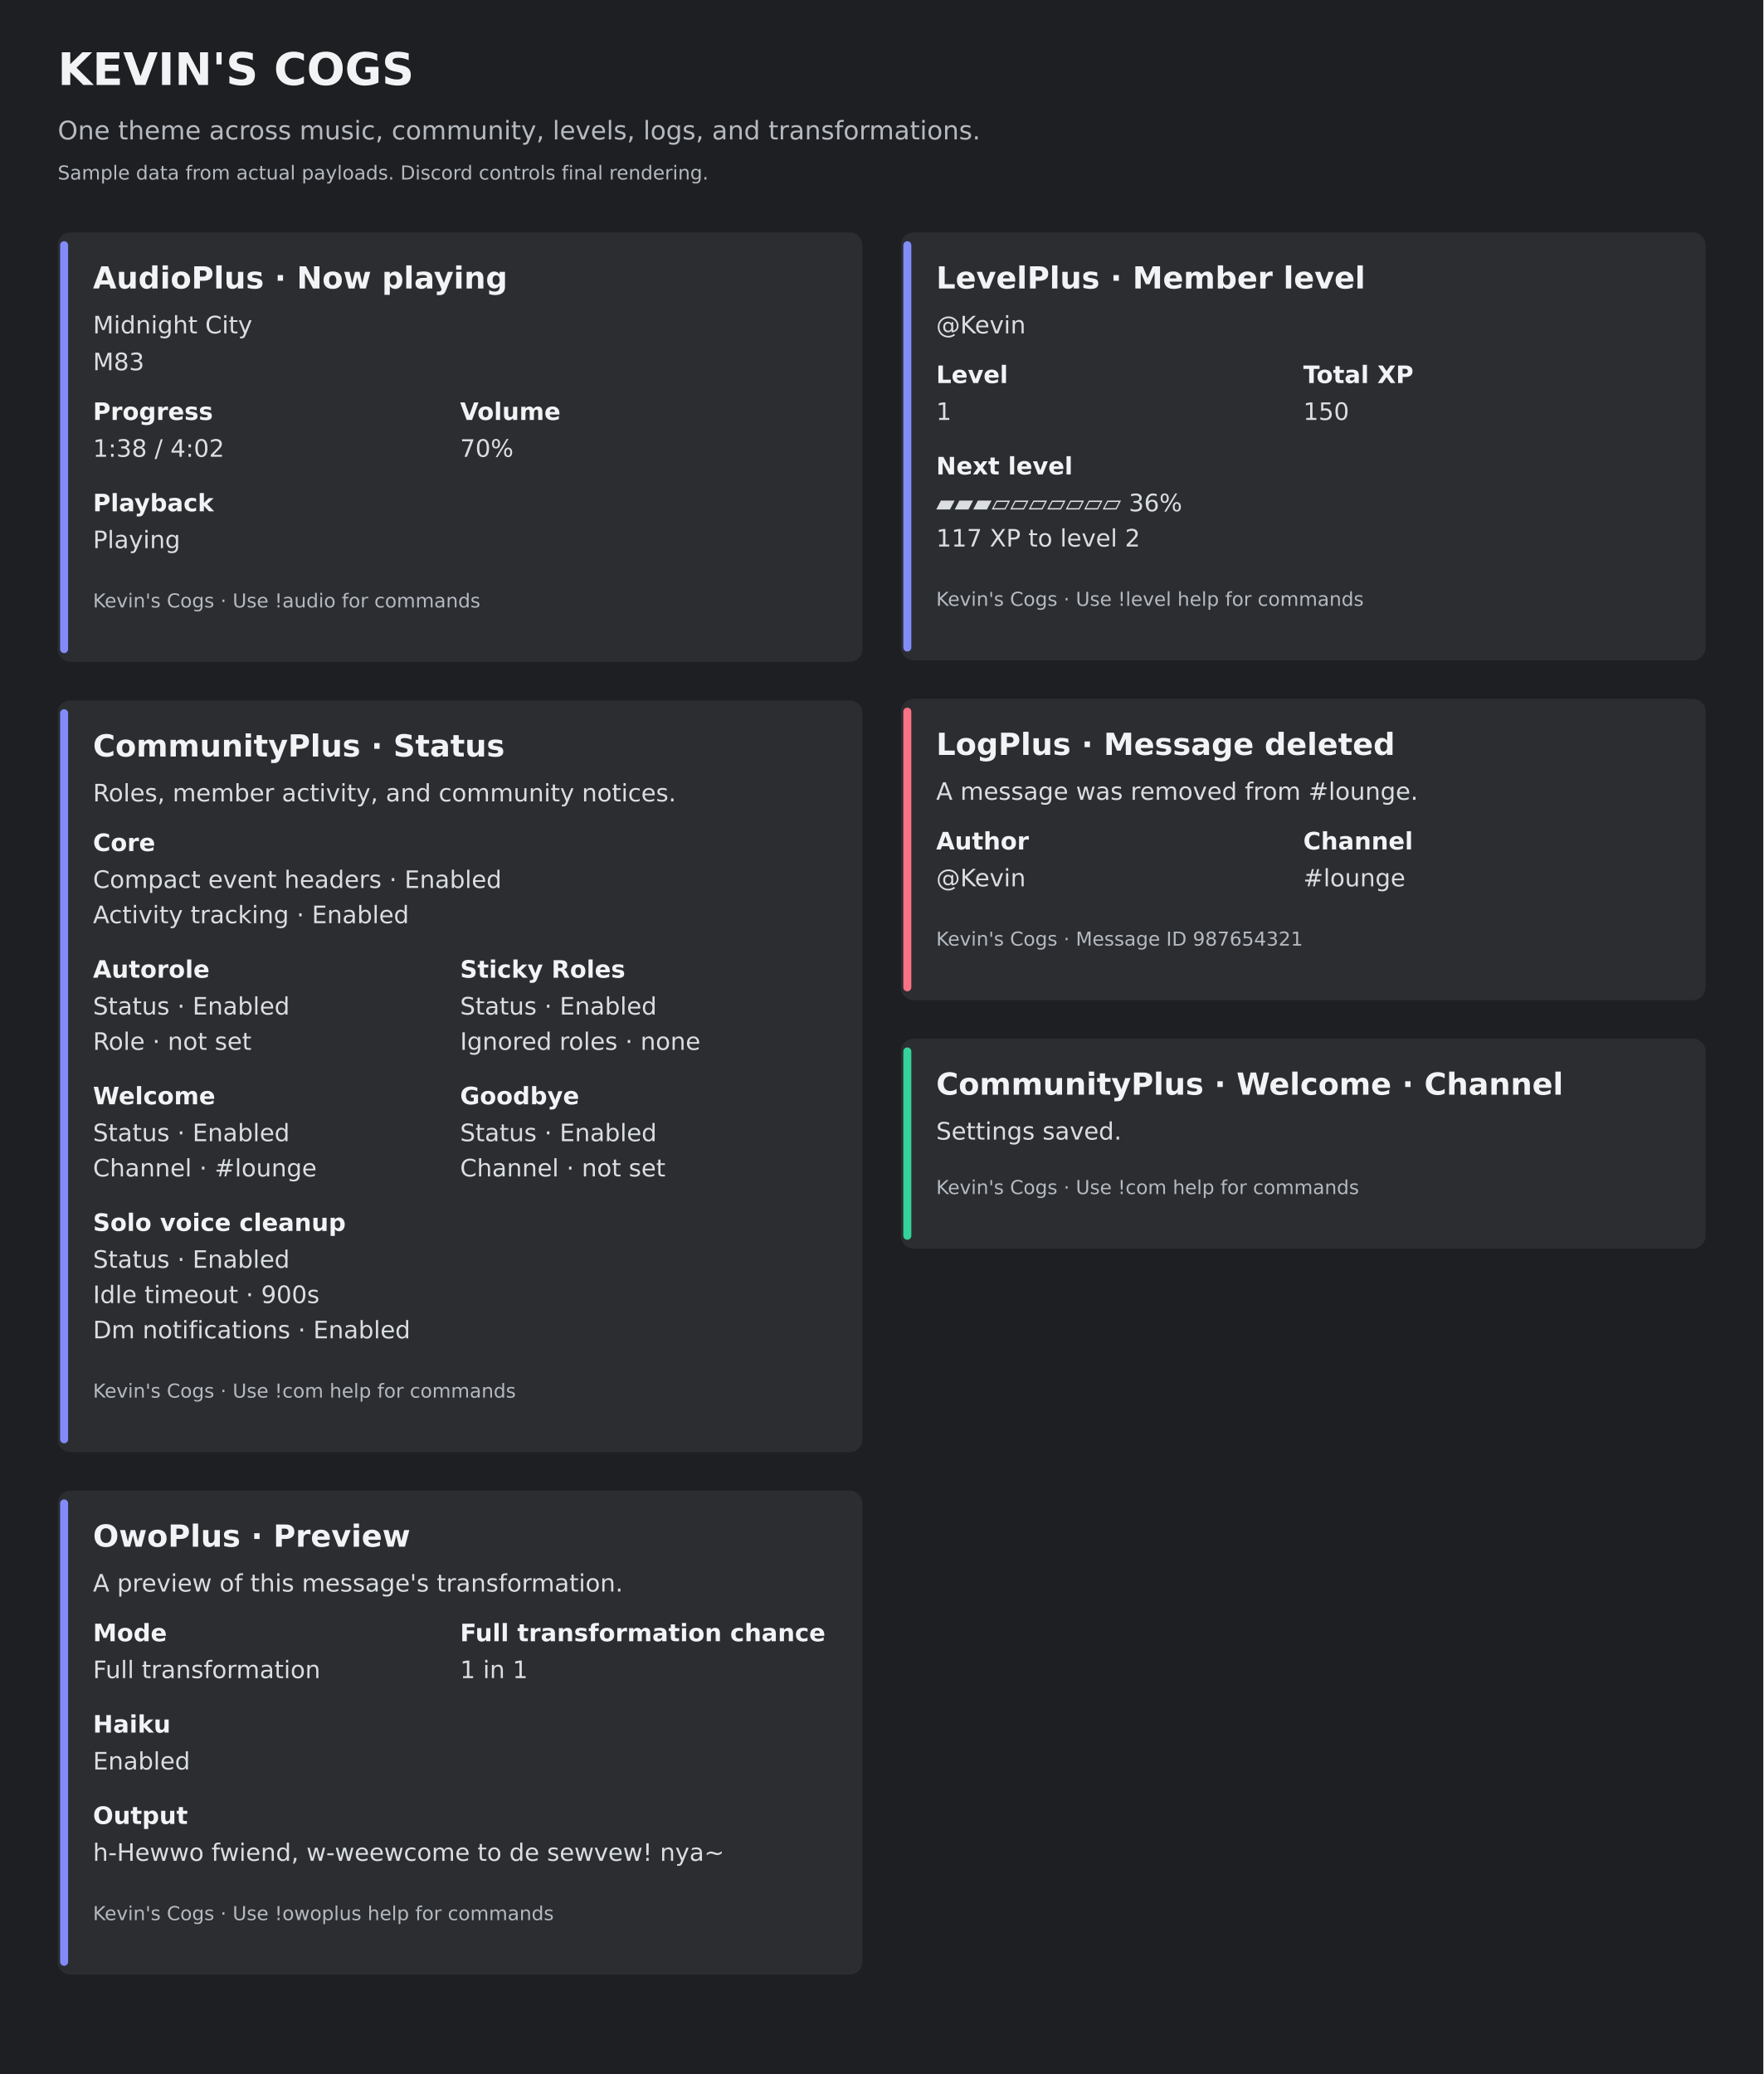
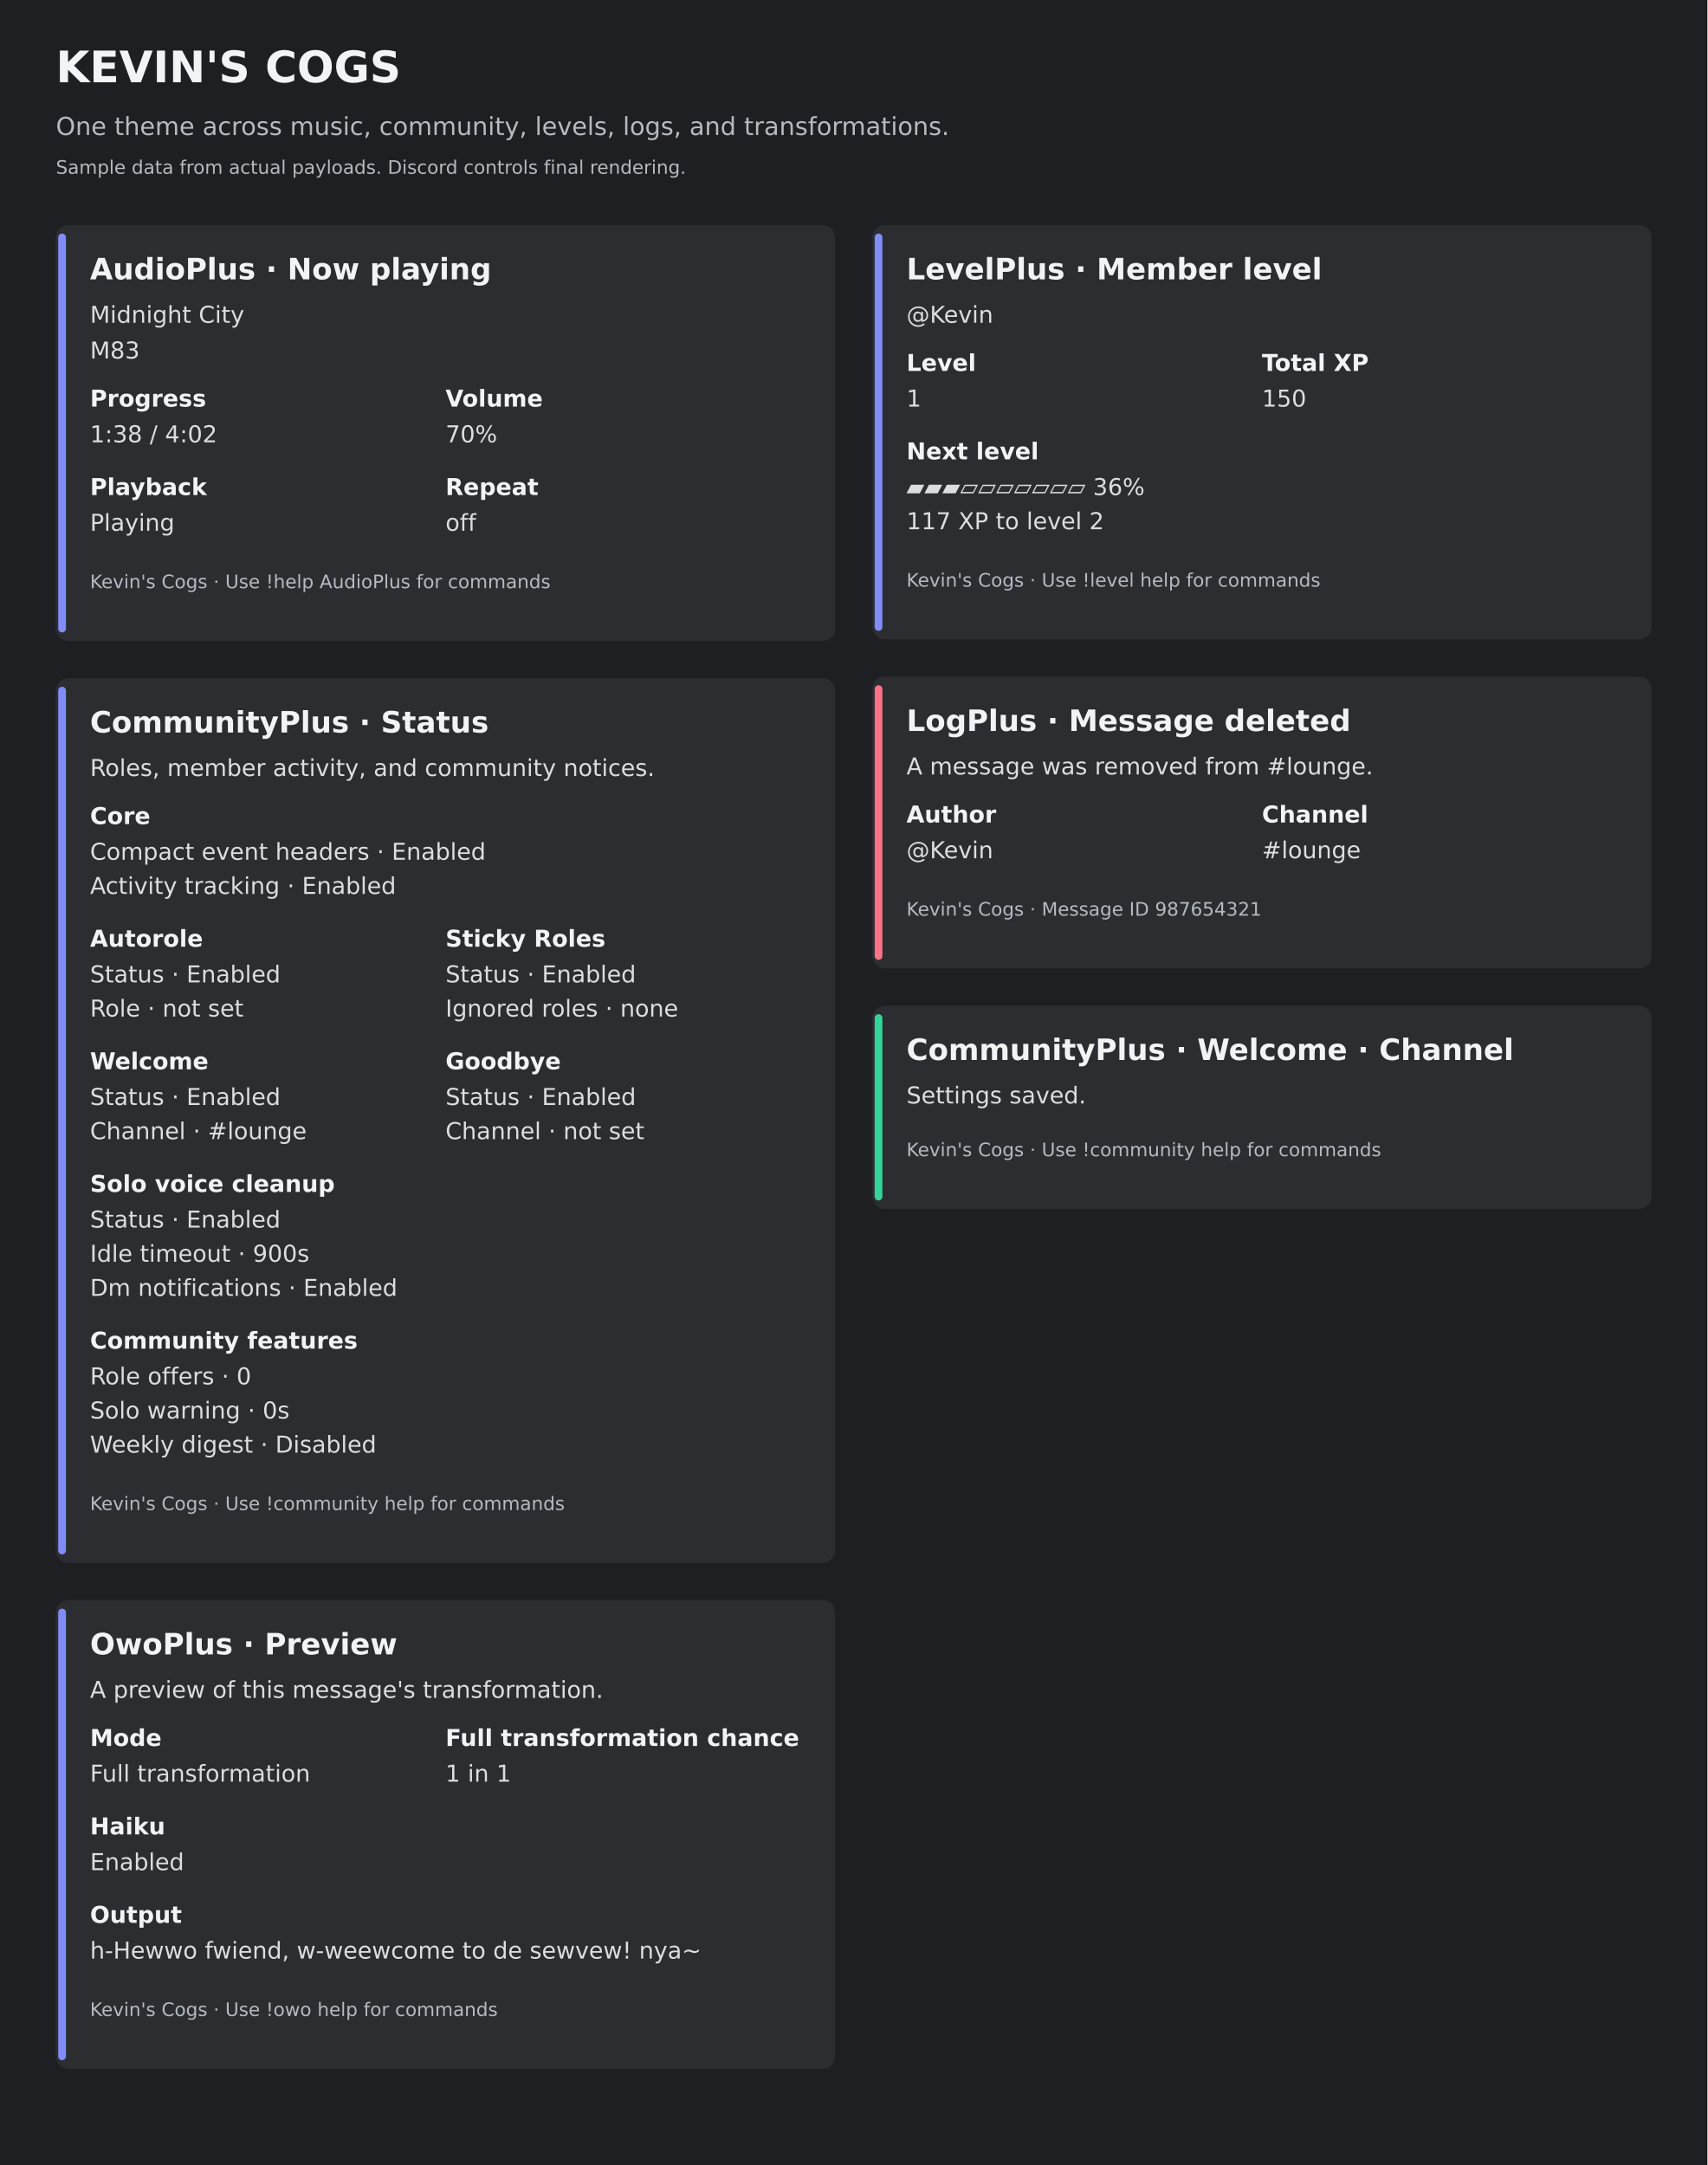
- <svg xmlns="http://www.w3.org/2000/svg" width="1100" height="1294" viewBox="0 0 1100 1294">
-   <rect width="1100" height="1294" fill="#1E1F22" />
+ <svg xmlns="http://www.w3.org/2000/svg" width="1100" height="1395" viewBox="0 0 1100 1395">
+   <rect width="1100" height="1395" fill="#1E1F22" />
  <g font-family="DejaVu Sans, sans-serif">
    <text x="36" y="53" font-size="28" fill="#F2F3F5" font-weight="700">KEVIN'S COGS</text>
    <text x="36" y="87" font-size="16" fill="#B5BAC1" font-weight="400">One theme across music, community, levels, logs, and transformations.</text>
    <text x="36" y="112" font-size="12" fill="#B5BAC1" font-weight="400">Sample data from actual payloads. Discord controls final rendering.</text>
    <rect x="36" y="145" width="502" height="268" rx="8" fill="#2B2D31" />
    <path d="M40 153 V405" stroke="#818CF8" stroke-width="5" stroke-linecap="round" />
    <text x="58" y="180" font-size="19" fill="#F2F3F5" font-weight="700">AudioPlus · Now playing</text>
    <text x="58" y="208" font-size="15" fill="#DBDEE1" font-weight="400">Midnight City</text>
    <text x="58" y="231" font-size="15" fill="#DBDEE1" font-weight="400">M83</text>
    <text x="58" y="262" font-size="15" fill="#F2F3F5" font-weight="700">Progress</text>
    <text x="58" y="285" font-size="15" fill="#DBDEE1" font-weight="400">1:38 / 4:02</text>
    <text x="287" y="262" font-size="15" fill="#F2F3F5" font-weight="700">Volume</text>
    <text x="287" y="285" font-size="15" fill="#DBDEE1" font-weight="400">70%</text>
    <text x="58" y="319" font-size="15" fill="#F2F3F5" font-weight="700">Playback</text>
    <text x="58" y="342" font-size="15" fill="#DBDEE1" font-weight="400">Playing</text>
-     <text x="58" y="379" font-size="12" fill="#B5BAC1" font-weight="400">Kevin's Cogs · Use !audio for commands</text>
+     <text x="287" y="319" font-size="15" fill="#F2F3F5" font-weight="700">Repeat</text>
+     <text x="287" y="342" font-size="15" fill="#DBDEE1" font-weight="400">off</text>
+     <text x="58" y="379" font-size="12" fill="#B5BAC1" font-weight="400">Kevin's Cogs · Use !help AudioPlus for commands</text>
    <rect x="562" y="145" width="502" height="267" rx="8" fill="#2B2D31" />
    <path d="M566 153 V404" stroke="#818CF8" stroke-width="5" stroke-linecap="round" />
    <text x="584" y="180" font-size="19" fill="#F2F3F5" font-weight="700">LevelPlus · Member level</text>
    <text x="584" y="208" font-size="15" fill="#DBDEE1" font-weight="400">@Kevin</text>
    <text x="584" y="239" font-size="15" fill="#F2F3F5" font-weight="700">Level</text>
    <text x="584" y="262" font-size="15" fill="#DBDEE1" font-weight="400">1</text>
    <text x="813" y="239" font-size="15" fill="#F2F3F5" font-weight="700">Total XP</text>
    <text x="813" y="262" font-size="15" fill="#DBDEE1" font-weight="400">150</text>
    <text x="584" y="296" font-size="15" fill="#F2F3F5" font-weight="700">Next level</text>
    <text x="584" y="319" font-size="15" fill="#DBDEE1" font-weight="400">▰▰▰▱▱▱▱▱▱▱ 36%</text>
    <text x="584" y="341" font-size="15" fill="#DBDEE1" font-weight="400">117 XP to level 2</text>
    <text x="584" y="378" font-size="12" fill="#B5BAC1" font-weight="400">Kevin's Cogs · Use !level help for commands</text>
-     <rect x="36" y="437" width="502" height="469" rx="8" fill="#2B2D31" />
-     <path d="M40 445 V898" stroke="#818CF8" stroke-width="5" stroke-linecap="round" />
+     <rect x="36" y="437" width="502" height="570" rx="8" fill="#2B2D31" />
+     <path d="M40 445 V999" stroke="#818CF8" stroke-width="5" stroke-linecap="round" />
    <text x="58" y="472" font-size="19" fill="#F2F3F5" font-weight="700">CommunityPlus · Status</text>
    <text x="58" y="500" font-size="15" fill="#DBDEE1" font-weight="400">Roles, member activity, and community notices.</text>
    <text x="58" y="531" font-size="15" fill="#F2F3F5" font-weight="700">Core</text>
    <text x="58" y="554" font-size="15" fill="#DBDEE1" font-weight="400">Compact event headers · Enabled</text>
    <text x="58" y="576" font-size="15" fill="#DBDEE1" font-weight="400">Activity tracking · Enabled</text>
    <text x="58" y="610" font-size="15" fill="#F2F3F5" font-weight="700">Autorole</text>
    <text x="58" y="633" font-size="15" fill="#DBDEE1" font-weight="400">Status · Enabled</text>
    <text x="58" y="655" font-size="15" fill="#DBDEE1" font-weight="400">Role · not set</text>
    <text x="287" y="610" font-size="15" fill="#F2F3F5" font-weight="700">Sticky Roles</text>
    <text x="287" y="633" font-size="15" fill="#DBDEE1" font-weight="400">Status · Enabled</text>
    <text x="287" y="655" font-size="15" fill="#DBDEE1" font-weight="400">Ignored roles · none</text>
    <text x="58" y="689" font-size="15" fill="#F2F3F5" font-weight="700">Welcome</text>
    <text x="58" y="712" font-size="15" fill="#DBDEE1" font-weight="400">Status · Enabled</text>
    <text x="58" y="734" font-size="15" fill="#DBDEE1" font-weight="400">Channel · #lounge</text>
    <text x="287" y="689" font-size="15" fill="#F2F3F5" font-weight="700">Goodbye</text>
    <text x="287" y="712" font-size="15" fill="#DBDEE1" font-weight="400">Status · Enabled</text>
    <text x="287" y="734" font-size="15" fill="#DBDEE1" font-weight="400">Channel · not set</text>
    <text x="58" y="768" font-size="15" fill="#F2F3F5" font-weight="700">Solo voice cleanup</text>
    <text x="58" y="791" font-size="15" fill="#DBDEE1" font-weight="400">Status · Enabled</text>
    <text x="58" y="813" font-size="15" fill="#DBDEE1" font-weight="400">Idle timeout · 900s</text>
    <text x="58" y="835" font-size="15" fill="#DBDEE1" font-weight="400">Dm notifications · Enabled</text>
-     <text x="58" y="872" font-size="12" fill="#B5BAC1" font-weight="400">Kevin's Cogs · Use !com help for commands</text>
+     <text x="58" y="869" font-size="15" fill="#F2F3F5" font-weight="700">Community features</text>
+     <text x="58" y="892" font-size="15" fill="#DBDEE1" font-weight="400">Role offers · 0</text>
+     <text x="58" y="914" font-size="15" fill="#DBDEE1" font-weight="400">Solo warning · 0s</text>
+     <text x="58" y="936" font-size="15" fill="#DBDEE1" font-weight="400">Weekly digest · Disabled</text>
+     <text x="58" y="973" font-size="12" fill="#B5BAC1" font-weight="400">Kevin's Cogs · Use !community help for commands</text>
    <rect x="562" y="436" width="502" height="188" rx="8" fill="#2B2D31" />
    <path d="M566 444 V616" stroke="#FB7185" stroke-width="5" stroke-linecap="round" />
    <text x="584" y="471" font-size="19" fill="#F2F3F5" font-weight="700">LogPlus · Message deleted</text>
    <text x="584" y="499" font-size="15" fill="#DBDEE1" font-weight="400">A message was removed from #lounge.</text>
    <text x="584" y="530" font-size="15" fill="#F2F3F5" font-weight="700">Author</text>
    <text x="584" y="553" font-size="15" fill="#DBDEE1" font-weight="400">@Kevin</text>
    <text x="813" y="530" font-size="15" fill="#F2F3F5" font-weight="700">Channel</text>
    <text x="813" y="553" font-size="15" fill="#DBDEE1" font-weight="400">#lounge</text>
    <text x="584" y="590" font-size="12" fill="#B5BAC1" font-weight="400">Kevin's Cogs · Message ID 987654321</text>
-     <rect x="36" y="930" width="502" height="302" rx="8" fill="#2B2D31" />
-     <path d="M40 938 V1224" stroke="#818CF8" stroke-width="5" stroke-linecap="round" />
-     <text x="58" y="965" font-size="19" fill="#F2F3F5" font-weight="700">OwoPlus · Preview</text>
-     <text x="58" y="993" font-size="15" fill="#DBDEE1" font-weight="400">A preview of this message's transformation.</text>
-     <text x="58" y="1024" font-size="15" fill="#F2F3F5" font-weight="700">Mode</text>
-     <text x="58" y="1047" font-size="15" fill="#DBDEE1" font-weight="400">Full transformation</text>
-     <text x="287" y="1024" font-size="15" fill="#F2F3F5" font-weight="700">Full transformation chance</text>
-     <text x="287" y="1047" font-size="15" fill="#DBDEE1" font-weight="400">1 in 1</text>
-     <text x="58" y="1081" font-size="15" fill="#F2F3F5" font-weight="700">Haiku</text>
-     <text x="58" y="1104" font-size="15" fill="#DBDEE1" font-weight="400">Enabled</text>
-     <text x="58" y="1138" font-size="15" fill="#F2F3F5" font-weight="700">Output</text>
-     <text x="58" y="1161" font-size="15" fill="#DBDEE1" font-weight="400">h-Hewwo fwiend, w-weewcome to de sewvew! nya~</text>
-     <text x="58" y="1198" font-size="12" fill="#B5BAC1" font-weight="400">Kevin's Cogs · Use !owoplus help for commands</text>
+     <rect x="36" y="1031" width="502" height="302" rx="8" fill="#2B2D31" />
+     <path d="M40 1039 V1325" stroke="#818CF8" stroke-width="5" stroke-linecap="round" />
+     <text x="58" y="1066" font-size="19" fill="#F2F3F5" font-weight="700">OwoPlus · Preview</text>
+     <text x="58" y="1094" font-size="15" fill="#DBDEE1" font-weight="400">A preview of this message's transformation.</text>
+     <text x="58" y="1125" font-size="15" fill="#F2F3F5" font-weight="700">Mode</text>
+     <text x="58" y="1148" font-size="15" fill="#DBDEE1" font-weight="400">Full transformation</text>
+     <text x="287" y="1125" font-size="15" fill="#F2F3F5" font-weight="700">Full transformation chance</text>
+     <text x="287" y="1148" font-size="15" fill="#DBDEE1" font-weight="400">1 in 1</text>
+     <text x="58" y="1182" font-size="15" fill="#F2F3F5" font-weight="700">Haiku</text>
+     <text x="58" y="1205" font-size="15" fill="#DBDEE1" font-weight="400">Enabled</text>
+     <text x="58" y="1239" font-size="15" fill="#F2F3F5" font-weight="700">Output</text>
+     <text x="58" y="1262" font-size="15" fill="#DBDEE1" font-weight="400">h-Hewwo fwiend, w-weewcome to de sewvew! nya~</text>
+     <text x="58" y="1299" font-size="12" fill="#B5BAC1" font-weight="400">Kevin's Cogs · Use !owo help for commands</text>
    <rect x="562" y="648" width="502" height="131" rx="8" fill="#2B2D31" />
    <path d="M566 656 V771" stroke="#34D399" stroke-width="5" stroke-linecap="round" />
    <text x="584" y="683" font-size="19" fill="#F2F3F5" font-weight="700">CommunityPlus · Welcome · Channel</text>
    <text x="584" y="711" font-size="15" fill="#DBDEE1" font-weight="400">Settings saved.</text>
-     <text x="584" y="745" font-size="12" fill="#B5BAC1" font-weight="400">Kevin's Cogs · Use !com help for commands</text>
+     <text x="584" y="745" font-size="12" fill="#B5BAC1" font-weight="400">Kevin's Cogs · Use !community help for commands</text>
  </g>
</svg>
